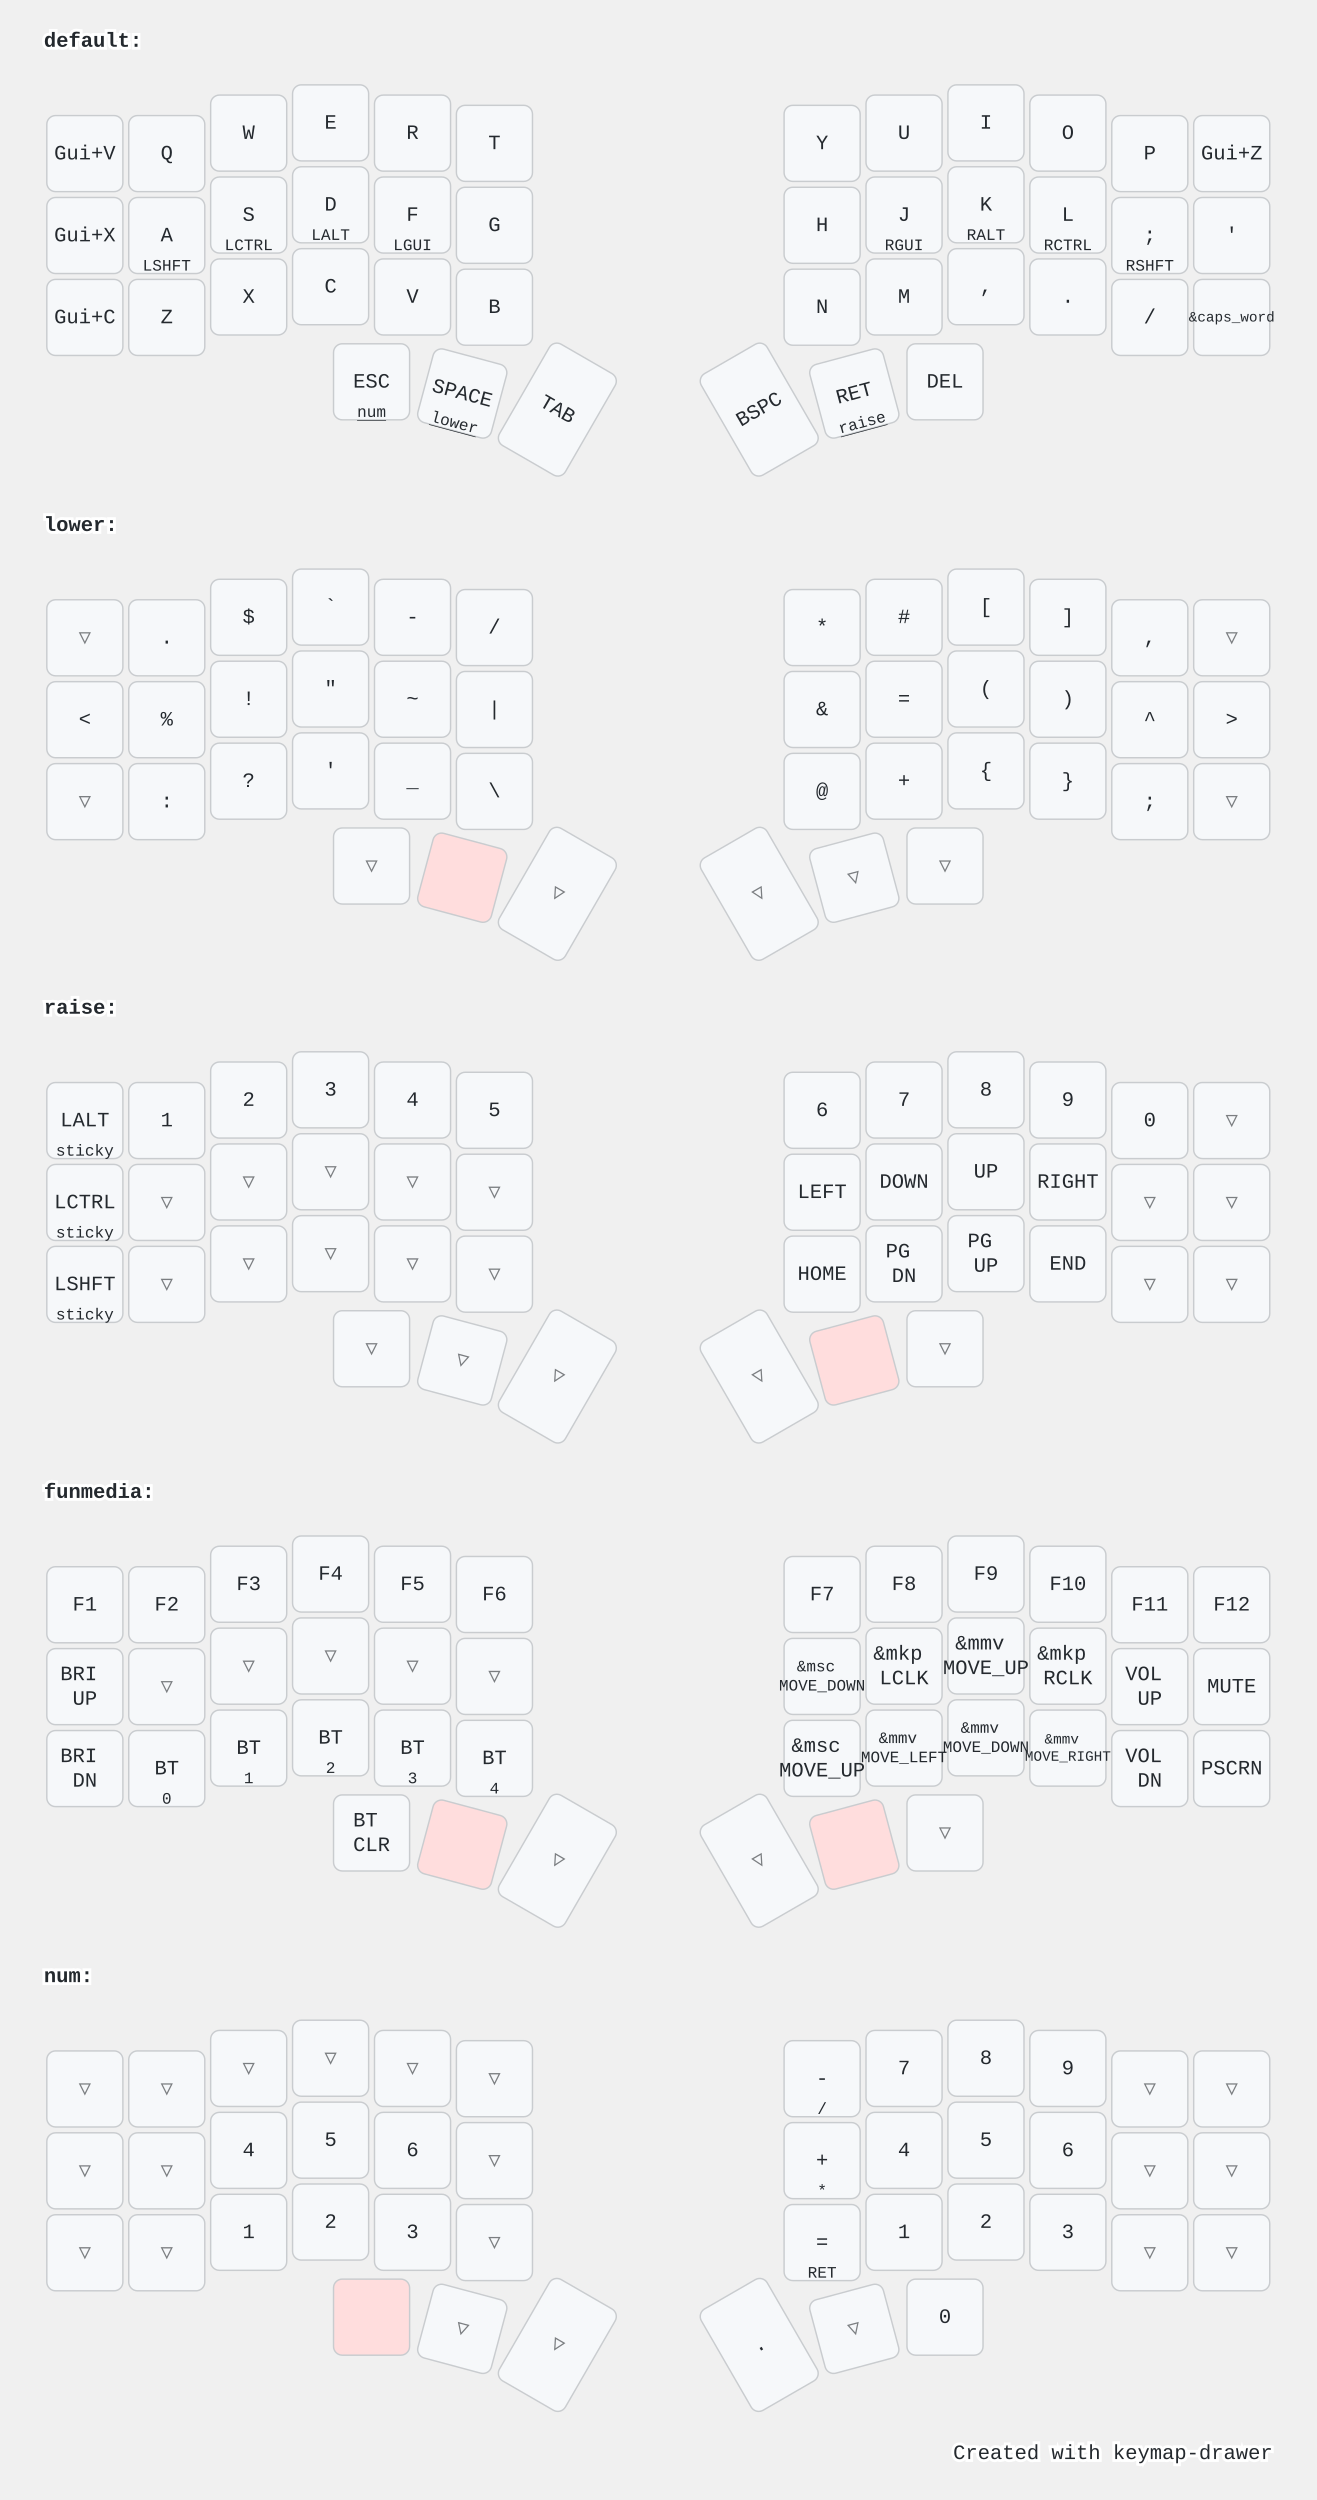
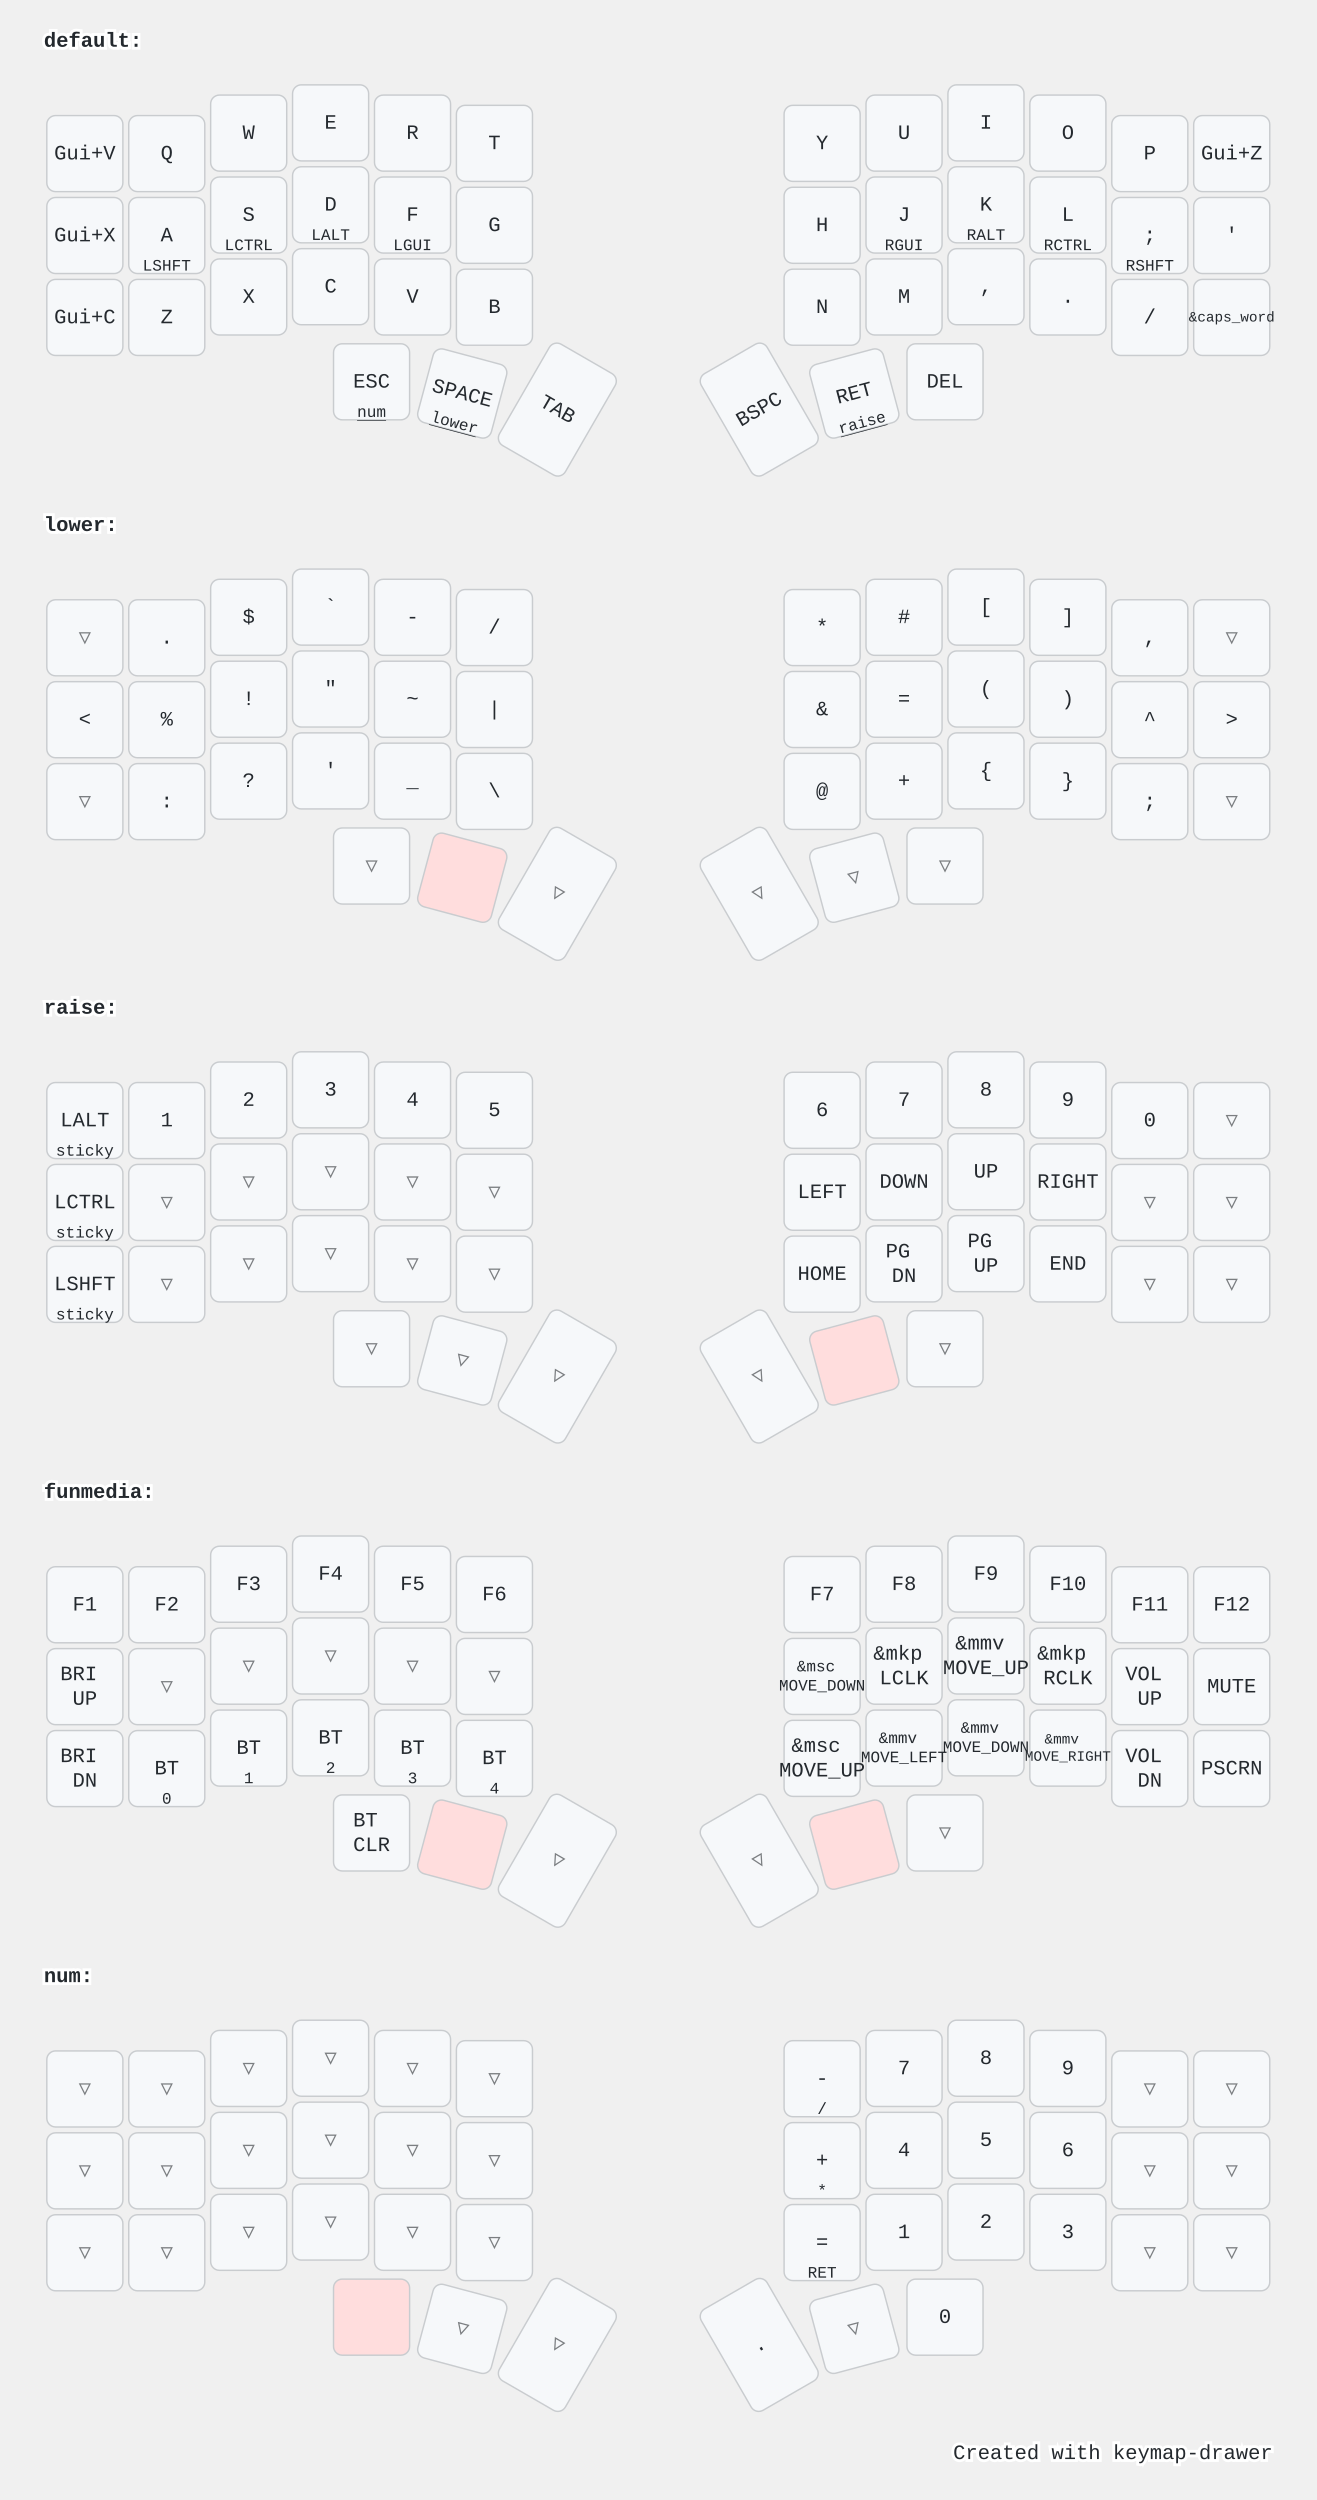
<svg xmlns="http://www.w3.org/2000/svg" width="900" height="1709" viewBox="0 0 900 1709" class="keymap">
  <style>/* inherit to force styles through use tags */
svg path {
    fill: inherit;
}

/* font and background color specifications */
svg.keymap {
    font-family: SFMono-Regular,Consolas,Liberation Mono,Menlo,monospace;
    font-size: 14px;
    font-kerning: normal;
    text-rendering: optimizeLegibility;
    fill: #24292e;
}

/* default key styling */
rect.key {
    fill: #f6f8fa;
}

rect.key, rect.combo {
    stroke: #c9cccf;
    stroke-width: 1;
}

/* default key side styling, only used is draw_key_sides is set */
rect.side {
    filter: brightness(90%);
}

/* color accent for combo boxes */
rect.combo, rect.combo-separate {
    fill: #cdf;
}

/* color accent for held keys */
rect.held, rect.combo.held {
    fill: #fdd;
}

/* color accent for ghost (optional) keys */
rect.ghost, rect.combo.ghost {
    stroke-dasharray: 4, 4;
    stroke-width: 2;
}

text {
    text-anchor: middle;
    dominant-baseline: middle;
}

/* styling for layer labels */
text.label {
    font-weight: bold;
    text-anchor: start;
    stroke: white;
    stroke-width: 4;
    paint-order: stroke;
}

/* styling for optional footer */
text.footer {
    text-anchor: end;
    dominant-baseline: auto;
    stroke: white;
    stroke-width: 4;
    paint-order: stroke;
}

/* styling for combo tap, and key non-tap label text */
text.combo, text.hold, text.shifted, text.left, text.right {
    font-size: 11px;
}

text.hold {
    text-anchor: middle;
    dominant-baseline: auto;
}

text.shifted {
    text-anchor: middle;
    dominant-baseline: hanging;
}

text.left {
    text-anchor: start;
}

text.right {
    text-anchor: end;
}

text.layer-activator {
    text-decoration: underline;
}

/* styling for hold/shifted label text in combo box */
text.combo.hold, text.combo.shifted, text.combo.left, text.combo.right {
    font-size: 8px;
}

/* lighter symbol for transparent keys */
text.trans {
    fill: #7b7e81;
}

/* styling for combo dendrons */
path.combo {
    stroke-width: 1;
    stroke: gray;
    fill: none;
}

/* Start Tabler Icons Cleanup */
/* cannot use height/width with glyphs */
.icon-tabler &gt; path {
    fill: inherit;
    stroke: inherit;
    stroke-width: 2;
}
/* hide tabler's default box */
.icon-tabler &gt; path[stroke="none"][fill="none"] {
    visibility: hidden;
}
/* End Tabler Icons Cleanup */

@media (prefers-color-scheme: dark) {
svg.keymap { fill: #d1d6db; }
rect.key { fill: #3f4750; }
rect.key, rect.combo { stroke: #60666c; }
rect.combo, rect.combo-separate { fill: #1f3d7a; }
rect.held, rect.combo.held { fill: #854747; }
text.label, text.footer { stroke: black; }
text.trans { fill: #7e8184; }
path.combo { stroke: #7f7f7f; }

}</style>
  <g transform="translate(30, 0)" class="layer-default">
    <text x="0" y="28" class="label" id="default">default:</text>
    <g transform="translate(0, 56)">
      <g transform="translate(28, 49)" class="key keypos-0">
        <rect rx="6" ry="6" x="-26" y="-26" width="52" height="52" class="key" />
        <text x="0" y="0" class="key tap">Gui+V</text>
      </g>
      <g transform="translate(84, 49)" class="key keypos-1">
        <rect rx="6" ry="6" x="-26" y="-26" width="52" height="52" class="key" />
        <text x="0" y="0" class="key tap">Q</text>
      </g>
      <g transform="translate(140, 35)" class="key keypos-2">
        <rect rx="6" ry="6" x="-26" y="-26" width="52" height="52" class="key" />
        <text x="0" y="0" class="key tap">W</text>
      </g>
      <g transform="translate(196, 28)" class="key keypos-3">
        <rect rx="6" ry="6" x="-26" y="-26" width="52" height="52" class="key" />
        <text x="0" y="0" class="key tap">E</text>
      </g>
      <g transform="translate(252, 35)" class="key keypos-4">
        <rect rx="6" ry="6" x="-26" y="-26" width="52" height="52" class="key" />
        <text x="0" y="0" class="key tap">R</text>
      </g>
      <g transform="translate(308, 42)" class="key keypos-5">
        <rect rx="6" ry="6" x="-26" y="-26" width="52" height="52" class="key" />
        <text x="0" y="0" class="key tap">T</text>
      </g>
      <g transform="translate(532, 42)" class="key keypos-6">
        <rect rx="6" ry="6" x="-26" y="-26" width="52" height="52" class="key" />
        <text x="0" y="0" class="key tap">Y</text>
      </g>
      <g transform="translate(588, 35)" class="key keypos-7">
        <rect rx="6" ry="6" x="-26" y="-26" width="52" height="52" class="key" />
        <text x="0" y="0" class="key tap">U</text>
      </g>
      <g transform="translate(644, 28)" class="key keypos-8">
        <rect rx="6" ry="6" x="-26" y="-26" width="52" height="52" class="key" />
        <text x="0" y="0" class="key tap">I</text>
      </g>
      <g transform="translate(700, 35)" class="key keypos-9">
        <rect rx="6" ry="6" x="-26" y="-26" width="52" height="52" class="key" />
        <text x="0" y="0" class="key tap">O</text>
      </g>
      <g transform="translate(756, 49)" class="key keypos-10">
        <rect rx="6" ry="6" x="-26" y="-26" width="52" height="52" class="key" />
        <text x="0" y="0" class="key tap">P</text>
      </g>
      <g transform="translate(812, 49)" class="key keypos-11">
        <rect rx="6" ry="6" x="-26" y="-26" width="52" height="52" class="key" />
        <text x="0" y="0" class="key tap">Gui+Z</text>
      </g>
      <g transform="translate(28, 105)" class="key keypos-12">
        <rect rx="6" ry="6" x="-26" y="-26" width="52" height="52" class="key" />
        <text x="0" y="0" class="key tap">Gui+X</text>
      </g>
      <g transform="translate(84, 105)" class="key keypos-13">
        <rect rx="6" ry="6" x="-26" y="-26" width="52" height="52" class="key" />
        <text x="0" y="0" class="key tap">A</text>
        <text x="0" y="24" class="key hold">LSHFT</text>
      </g>
      <g transform="translate(140, 91)" class="key keypos-14">
        <rect rx="6" ry="6" x="-26" y="-26" width="52" height="52" class="key" />
        <text x="0" y="0" class="key tap">S</text>
        <text x="0" y="24" class="key hold">LCTRL</text>
      </g>
      <g transform="translate(196, 84)" class="key keypos-15">
        <rect rx="6" ry="6" x="-26" y="-26" width="52" height="52" class="key" />
        <text x="0" y="0" class="key tap">D</text>
        <text x="0" y="24" class="key hold">LALT</text>
      </g>
      <g transform="translate(252, 91)" class="key keypos-16">
        <rect rx="6" ry="6" x="-26" y="-26" width="52" height="52" class="key" />
        <text x="0" y="0" class="key tap">F</text>
        <text x="0" y="24" class="key hold">LGUI</text>
      </g>
      <g transform="translate(308, 98)" class="key keypos-17">
        <rect rx="6" ry="6" x="-26" y="-26" width="52" height="52" class="key" />
        <text x="0" y="0" class="key tap">G</text>
      </g>
      <g transform="translate(532, 98)" class="key keypos-18">
        <rect rx="6" ry="6" x="-26" y="-26" width="52" height="52" class="key" />
        <text x="0" y="0" class="key tap">H</text>
      </g>
      <g transform="translate(588, 91)" class="key keypos-19">
        <rect rx="6" ry="6" x="-26" y="-26" width="52" height="52" class="key" />
        <text x="0" y="0" class="key tap">J</text>
        <text x="0" y="24" class="key hold">RGUI</text>
      </g>
      <g transform="translate(644, 84)" class="key keypos-20">
        <rect rx="6" ry="6" x="-26" y="-26" width="52" height="52" class="key" />
        <text x="0" y="0" class="key tap">K</text>
        <text x="0" y="24" class="key hold">RALT</text>
      </g>
      <g transform="translate(700, 91)" class="key keypos-21">
        <rect rx="6" ry="6" x="-26" y="-26" width="52" height="52" class="key" />
        <text x="0" y="0" class="key tap">L</text>
        <text x="0" y="24" class="key hold">RCTRL</text>
      </g>
      <g transform="translate(756, 105)" class="key keypos-22">
        <rect rx="6" ry="6" x="-26" y="-26" width="52" height="52" class="key" />
        <text x="0" y="0" class="key tap">;</text>
        <text x="0" y="24" class="key hold">RSHFT</text>
      </g>
      <g transform="translate(812, 105)" class="key keypos-23">
        <rect rx="6" ry="6" x="-26" y="-26" width="52" height="52" class="key" />
        <text x="0" y="0" class="key tap">'</text>
      </g>
      <g transform="translate(28, 161)" class="key keypos-24">
        <rect rx="6" ry="6" x="-26" y="-26" width="52" height="52" class="key" />
        <text x="0" y="0" class="key tap">Gui+C</text>
      </g>
      <g transform="translate(84, 161)" class="key keypos-25">
        <rect rx="6" ry="6" x="-26" y="-26" width="52" height="52" class="key" />
        <text x="0" y="0" class="key tap">Z</text>
      </g>
      <g transform="translate(140, 147)" class="key keypos-26">
        <rect rx="6" ry="6" x="-26" y="-26" width="52" height="52" class="key" />
        <text x="0" y="0" class="key tap">X</text>
      </g>
      <g transform="translate(196, 140)" class="key keypos-27">
        <rect rx="6" ry="6" x="-26" y="-26" width="52" height="52" class="key" />
        <text x="0" y="0" class="key tap">C</text>
      </g>
      <g transform="translate(252, 147)" class="key keypos-28">
        <rect rx="6" ry="6" x="-26" y="-26" width="52" height="52" class="key" />
        <text x="0" y="0" class="key tap">V</text>
      </g>
      <g transform="translate(308, 154)" class="key keypos-29">
        <rect rx="6" ry="6" x="-26" y="-26" width="52" height="52" class="key" />
        <text x="0" y="0" class="key tap">B</text>
      </g>
      <g transform="translate(532, 154)" class="key keypos-30">
        <rect rx="6" ry="6" x="-26" y="-26" width="52" height="52" class="key" />
        <text x="0" y="0" class="key tap">N</text>
      </g>
      <g transform="translate(588, 147)" class="key keypos-31">
        <rect rx="6" ry="6" x="-26" y="-26" width="52" height="52" class="key" />
        <text x="0" y="0" class="key tap">M</text>
      </g>
      <g transform="translate(644, 140)" class="key keypos-32">
        <rect rx="6" ry="6" x="-26" y="-26" width="52" height="52" class="key" />
        <text x="0" y="0" class="key tap">,</text>
      </g>
      <g transform="translate(700, 147)" class="key keypos-33">
        <rect rx="6" ry="6" x="-26" y="-26" width="52" height="52" class="key" />
        <text x="0" y="0" class="key tap">.</text>
      </g>
      <g transform="translate(756, 161)" class="key keypos-34">
        <rect rx="6" ry="6" x="-26" y="-26" width="52" height="52" class="key" />
        <text x="0" y="0" class="key tap">/</text>
      </g>
      <g transform="translate(812, 161)" class="key keypos-35">
        <rect rx="6" ry="6" x="-26" y="-26" width="52" height="52" class="key" />
        <text x="0" y="0" class="key tap">
          <tspan style="font-size: 70%">&amp;caps_word</tspan>
        </text>
      </g>
      <g transform="translate(224, 205)" class="key keypos-36">
        <rect rx="6" ry="6" x="-26" y="-26" width="52" height="52" class="key" />
        <text x="0" y="0" class="key tap">ESC</text>
        <a href="#num">
          <text x="0" y="24" class="key hold layer-activator">num</text>
        </a>
      </g>
      <g transform="translate(286, 213) rotate(15.0)" class="key keypos-37">
        <rect rx="6" ry="6" x="-26" y="-26" width="52" height="52" class="key" />
        <text x="0" y="0" class="key tap">SPACE</text>
        <a href="#lower">
          <text x="0" y="24" class="key hold layer-activator">lower</text>
        </a>
      </g>
      <g transform="translate(351, 224) rotate(30.0)" class="key keypos-38">
        <rect rx="6" ry="6" x="-26" y="-40" width="52" height="80" class="key" />
        <text x="0" y="0" class="key tap">TAB</text>
      </g>
      <g transform="translate(489, 224) rotate(-30.0)" class="key keypos-39">
        <rect rx="6" ry="6" x="-26" y="-40" width="52" height="80" class="key" />
        <text x="0" y="0" class="key tap">BSPC</text>
      </g>
      <g transform="translate(554, 213) rotate(-15.0)" class="key keypos-40">
        <rect rx="6" ry="6" x="-26" y="-26" width="52" height="52" class="key" />
        <text x="0" y="0" class="key tap">RET</text>
        <a href="#raise">
          <text x="0" y="24" class="key hold layer-activator">raise</text>
        </a>
      </g>
      <g transform="translate(616, 205)" class="key keypos-41">
        <rect rx="6" ry="6" x="-26" y="-26" width="52" height="52" class="key" />
        <text x="0" y="0" class="key tap">DEL</text>
      </g>
    </g>
  </g>
  <g transform="translate(30, 331)" class="layer-lower">
    <text x="0" y="28" class="label" id="lower">lower:</text>
    <g transform="translate(0, 56)">
      <g transform="translate(28, 49)" class="key trans keypos-0">
        <rect rx="6" ry="6" x="-26" y="-26" width="52" height="52" class="key trans" />
        <text x="0" y="0" class="key trans tap">▽</text>
      </g>
      <g transform="translate(84, 49)" class="key keypos-1">
        <rect rx="6" ry="6" x="-26" y="-26" width="52" height="52" class="key" />
        <text x="0" y="0" class="key tap">.</text>
      </g>
      <g transform="translate(140, 35)" class="key keypos-2">
        <rect rx="6" ry="6" x="-26" y="-26" width="52" height="52" class="key" />
        <text x="0" y="0" class="key tap">$</text>
      </g>
      <g transform="translate(196, 28)" class="key keypos-3">
        <rect rx="6" ry="6" x="-26" y="-26" width="52" height="52" class="key" />
        <text x="0" y="0" class="key tap">`</text>
      </g>
      <g transform="translate(252, 35)" class="key keypos-4">
        <rect rx="6" ry="6" x="-26" y="-26" width="52" height="52" class="key" />
        <text x="0" y="0" class="key tap">-</text>
      </g>
      <g transform="translate(308, 42)" class="key keypos-5">
        <rect rx="6" ry="6" x="-26" y="-26" width="52" height="52" class="key" />
        <text x="0" y="0" class="key tap">/</text>
      </g>
      <g transform="translate(532, 42)" class="key keypos-6">
        <rect rx="6" ry="6" x="-26" y="-26" width="52" height="52" class="key" />
        <text x="0" y="0" class="key tap">*</text>
      </g>
      <g transform="translate(588, 35)" class="key keypos-7">
        <rect rx="6" ry="6" x="-26" y="-26" width="52" height="52" class="key" />
        <text x="0" y="0" class="key tap">#</text>
      </g>
      <g transform="translate(644, 28)" class="key keypos-8">
        <rect rx="6" ry="6" x="-26" y="-26" width="52" height="52" class="key" />
        <text x="0" y="0" class="key tap">[</text>
      </g>
      <g transform="translate(700, 35)" class="key keypos-9">
        <rect rx="6" ry="6" x="-26" y="-26" width="52" height="52" class="key" />
        <text x="0" y="0" class="key tap">]</text>
      </g>
      <g transform="translate(756, 49)" class="key keypos-10">
        <rect rx="6" ry="6" x="-26" y="-26" width="52" height="52" class="key" />
        <text x="0" y="0" class="key tap">,</text>
      </g>
      <g transform="translate(812, 49)" class="key trans keypos-11">
        <rect rx="6" ry="6" x="-26" y="-26" width="52" height="52" class="key trans" />
        <text x="0" y="0" class="key trans tap">▽</text>
      </g>
      <g transform="translate(28, 105)" class="key keypos-12">
        <rect rx="6" ry="6" x="-26" y="-26" width="52" height="52" class="key" />
        <text x="0" y="0" class="key tap">&lt;</text>
      </g>
      <g transform="translate(84, 105)" class="key keypos-13">
        <rect rx="6" ry="6" x="-26" y="-26" width="52" height="52" class="key" />
        <text x="0" y="0" class="key tap">%</text>
      </g>
      <g transform="translate(140, 91)" class="key keypos-14">
        <rect rx="6" ry="6" x="-26" y="-26" width="52" height="52" class="key" />
        <text x="0" y="0" class="key tap">!</text>
      </g>
      <g transform="translate(196, 84)" class="key keypos-15">
        <rect rx="6" ry="6" x="-26" y="-26" width="52" height="52" class="key" />
        <text x="0" y="0" class="key tap">"</text>
      </g>
      <g transform="translate(252, 91)" class="key keypos-16">
        <rect rx="6" ry="6" x="-26" y="-26" width="52" height="52" class="key" />
        <text x="0" y="0" class="key tap">~</text>
      </g>
      <g transform="translate(308, 98)" class="key keypos-17">
        <rect rx="6" ry="6" x="-26" y="-26" width="52" height="52" class="key" />
        <text x="0" y="0" class="key tap">|</text>
      </g>
      <g transform="translate(532, 98)" class="key keypos-18">
        <rect rx="6" ry="6" x="-26" y="-26" width="52" height="52" class="key" />
        <text x="0" y="0" class="key tap">&amp;</text>
      </g>
      <g transform="translate(588, 91)" class="key keypos-19">
        <rect rx="6" ry="6" x="-26" y="-26" width="52" height="52" class="key" />
        <text x="0" y="0" class="key tap">=</text>
      </g>
      <g transform="translate(644, 84)" class="key keypos-20">
        <rect rx="6" ry="6" x="-26" y="-26" width="52" height="52" class="key" />
        <text x="0" y="0" class="key tap">(</text>
      </g>
      <g transform="translate(700, 91)" class="key keypos-21">
        <rect rx="6" ry="6" x="-26" y="-26" width="52" height="52" class="key" />
        <text x="0" y="0" class="key tap">)</text>
      </g>
      <g transform="translate(756, 105)" class="key keypos-22">
        <rect rx="6" ry="6" x="-26" y="-26" width="52" height="52" class="key" />
        <text x="0" y="0" class="key tap">^</text>
      </g>
      <g transform="translate(812, 105)" class="key keypos-23">
        <rect rx="6" ry="6" x="-26" y="-26" width="52" height="52" class="key" />
        <text x="0" y="0" class="key tap">&gt;</text>
      </g>
      <g transform="translate(28, 161)" class="key trans keypos-24">
        <rect rx="6" ry="6" x="-26" y="-26" width="52" height="52" class="key trans" />
        <text x="0" y="0" class="key trans tap">▽</text>
      </g>
      <g transform="translate(84, 161)" class="key keypos-25">
        <rect rx="6" ry="6" x="-26" y="-26" width="52" height="52" class="key" />
        <text x="0" y="0" class="key tap">:</text>
      </g>
      <g transform="translate(140, 147)" class="key keypos-26">
        <rect rx="6" ry="6" x="-26" y="-26" width="52" height="52" class="key" />
        <text x="0" y="0" class="key tap">?</text>
      </g>
      <g transform="translate(196, 140)" class="key keypos-27">
        <rect rx="6" ry="6" x="-26" y="-26" width="52" height="52" class="key" />
        <text x="0" y="0" class="key tap">'</text>
      </g>
      <g transform="translate(252, 147)" class="key keypos-28">
        <rect rx="6" ry="6" x="-26" y="-26" width="52" height="52" class="key" />
        <text x="0" y="0" class="key tap">_</text>
      </g>
      <g transform="translate(308, 154)" class="key keypos-29">
        <rect rx="6" ry="6" x="-26" y="-26" width="52" height="52" class="key" />
        <text x="0" y="0" class="key tap">\</text>
      </g>
      <g transform="translate(532, 154)" class="key keypos-30">
        <rect rx="6" ry="6" x="-26" y="-26" width="52" height="52" class="key" />
        <text x="0" y="0" class="key tap">@</text>
      </g>
      <g transform="translate(588, 147)" class="key keypos-31">
        <rect rx="6" ry="6" x="-26" y="-26" width="52" height="52" class="key" />
        <text x="0" y="0" class="key tap">+</text>
      </g>
      <g transform="translate(644, 140)" class="key keypos-32">
        <rect rx="6" ry="6" x="-26" y="-26" width="52" height="52" class="key" />
        <text x="0" y="0" class="key tap">{</text>
      </g>
      <g transform="translate(700, 147)" class="key keypos-33">
        <rect rx="6" ry="6" x="-26" y="-26" width="52" height="52" class="key" />
        <text x="0" y="0" class="key tap">}</text>
      </g>
      <g transform="translate(756, 161)" class="key keypos-34">
        <rect rx="6" ry="6" x="-26" y="-26" width="52" height="52" class="key" />
        <text x="0" y="0" class="key tap">;</text>
      </g>
      <g transform="translate(812, 161)" class="key trans keypos-35">
        <rect rx="6" ry="6" x="-26" y="-26" width="52" height="52" class="key trans" />
        <text x="0" y="0" class="key trans tap">▽</text>
      </g>
      <g transform="translate(224, 205)" class="key trans keypos-36">
        <rect rx="6" ry="6" x="-26" y="-26" width="52" height="52" class="key trans" />
        <text x="0" y="0" class="key trans tap">▽</text>
      </g>
      <g transform="translate(286, 213) rotate(15.0)" class="key held keypos-37">
        <rect rx="6" ry="6" x="-26" y="-26" width="52" height="52" class="key held" />
      </g>
      <g transform="translate(351, 224) rotate(30.0)" class="key trans keypos-38">
        <rect rx="6" ry="6" x="-26" y="-40" width="52" height="80" class="key trans" />
        <text x="0" y="0" class="key trans tap">▽</text>
      </g>
      <g transform="translate(489, 224) rotate(-30.0)" class="key trans keypos-39">
        <rect rx="6" ry="6" x="-26" y="-40" width="52" height="80" class="key trans" />
        <text x="0" y="0" class="key trans tap">▽</text>
      </g>
      <g transform="translate(554, 213) rotate(-15.0)" class="key trans keypos-40">
        <rect rx="6" ry="6" x="-26" y="-26" width="52" height="52" class="key trans" />
        <text x="0" y="0" class="key trans tap">▽</text>
      </g>
      <g transform="translate(616, 205)" class="key trans keypos-41">
        <rect rx="6" ry="6" x="-26" y="-26" width="52" height="52" class="key trans" />
        <text x="0" y="0" class="key trans tap">▽</text>
      </g>
    </g>
  </g>
  <g transform="translate(30, 661)" class="layer-raise">
    <text x="0" y="28" class="label" id="raise">raise:</text>
    <g transform="translate(0, 56)">
      <g transform="translate(28, 49)" class="key keypos-0">
        <rect rx="6" ry="6" x="-26" y="-26" width="52" height="52" class="key" />
        <text x="0" y="0" class="key tap">LALT</text>
        <text x="0" y="24" class="key hold">sticky</text>
      </g>
      <g transform="translate(84, 49)" class="key keypos-1">
        <rect rx="6" ry="6" x="-26" y="-26" width="52" height="52" class="key" />
        <text x="0" y="0" class="key tap">1</text>
      </g>
      <g transform="translate(140, 35)" class="key keypos-2">
        <rect rx="6" ry="6" x="-26" y="-26" width="52" height="52" class="key" />
        <text x="0" y="0" class="key tap">2</text>
      </g>
      <g transform="translate(196, 28)" class="key keypos-3">
        <rect rx="6" ry="6" x="-26" y="-26" width="52" height="52" class="key" />
        <text x="0" y="0" class="key tap">3</text>
      </g>
      <g transform="translate(252, 35)" class="key keypos-4">
        <rect rx="6" ry="6" x="-26" y="-26" width="52" height="52" class="key" />
        <text x="0" y="0" class="key tap">4</text>
      </g>
      <g transform="translate(308, 42)" class="key keypos-5">
        <rect rx="6" ry="6" x="-26" y="-26" width="52" height="52" class="key" />
        <text x="0" y="0" class="key tap">5</text>
      </g>
      <g transform="translate(532, 42)" class="key keypos-6">
        <rect rx="6" ry="6" x="-26" y="-26" width="52" height="52" class="key" />
        <text x="0" y="0" class="key tap">6</text>
      </g>
      <g transform="translate(588, 35)" class="key keypos-7">
        <rect rx="6" ry="6" x="-26" y="-26" width="52" height="52" class="key" />
        <text x="0" y="0" class="key tap">7</text>
      </g>
      <g transform="translate(644, 28)" class="key keypos-8">
        <rect rx="6" ry="6" x="-26" y="-26" width="52" height="52" class="key" />
        <text x="0" y="0" class="key tap">8</text>
      </g>
      <g transform="translate(700, 35)" class="key keypos-9">
        <rect rx="6" ry="6" x="-26" y="-26" width="52" height="52" class="key" />
        <text x="0" y="0" class="key tap">9</text>
      </g>
      <g transform="translate(756, 49)" class="key keypos-10">
        <rect rx="6" ry="6" x="-26" y="-26" width="52" height="52" class="key" />
        <text x="0" y="0" class="key tap">0</text>
      </g>
      <g transform="translate(812, 49)" class="key trans keypos-11">
        <rect rx="6" ry="6" x="-26" y="-26" width="52" height="52" class="key trans" />
        <text x="0" y="0" class="key trans tap">▽</text>
      </g>
      <g transform="translate(28, 105)" class="key keypos-12">
        <rect rx="6" ry="6" x="-26" y="-26" width="52" height="52" class="key" />
        <text x="0" y="0" class="key tap">LCTRL</text>
        <text x="0" y="24" class="key hold">sticky</text>
      </g>
      <g transform="translate(84, 105)" class="key trans keypos-13">
        <rect rx="6" ry="6" x="-26" y="-26" width="52" height="52" class="key trans" />
        <text x="0" y="0" class="key trans tap">▽</text>
      </g>
      <g transform="translate(140, 91)" class="key trans keypos-14">
        <rect rx="6" ry="6" x="-26" y="-26" width="52" height="52" class="key trans" />
        <text x="0" y="0" class="key trans tap">▽</text>
      </g>
      <g transform="translate(196, 84)" class="key trans keypos-15">
        <rect rx="6" ry="6" x="-26" y="-26" width="52" height="52" class="key trans" />
        <text x="0" y="0" class="key trans tap">▽</text>
      </g>
      <g transform="translate(252, 91)" class="key trans keypos-16">
        <rect rx="6" ry="6" x="-26" y="-26" width="52" height="52" class="key trans" />
        <text x="0" y="0" class="key trans tap">▽</text>
      </g>
      <g transform="translate(308, 98)" class="key trans keypos-17">
        <rect rx="6" ry="6" x="-26" y="-26" width="52" height="52" class="key trans" />
        <text x="0" y="0" class="key trans tap">▽</text>
      </g>
      <g transform="translate(532, 98)" class="key keypos-18">
        <rect rx="6" ry="6" x="-26" y="-26" width="52" height="52" class="key" />
        <text x="0" y="0" class="key tap">LEFT</text>
      </g>
      <g transform="translate(588, 91)" class="key keypos-19">
        <rect rx="6" ry="6" x="-26" y="-26" width="52" height="52" class="key" />
        <text x="0" y="0" class="key tap">DOWN</text>
      </g>
      <g transform="translate(644, 84)" class="key keypos-20">
        <rect rx="6" ry="6" x="-26" y="-26" width="52" height="52" class="key" />
        <text x="0" y="0" class="key tap">UP</text>
      </g>
      <g transform="translate(700, 91)" class="key keypos-21">
        <rect rx="6" ry="6" x="-26" y="-26" width="52" height="52" class="key" />
        <text x="0" y="0" class="key tap">RIGHT</text>
      </g>
      <g transform="translate(756, 105)" class="key trans keypos-22">
        <rect rx="6" ry="6" x="-26" y="-26" width="52" height="52" class="key trans" />
        <text x="0" y="0" class="key trans tap">▽</text>
      </g>
      <g transform="translate(812, 105)" class="key trans keypos-23">
        <rect rx="6" ry="6" x="-26" y="-26" width="52" height="52" class="key trans" />
        <text x="0" y="0" class="key trans tap">▽</text>
      </g>
      <g transform="translate(28, 161)" class="key keypos-24">
        <rect rx="6" ry="6" x="-26" y="-26" width="52" height="52" class="key" />
        <text x="0" y="0" class="key tap">LSHFT</text>
        <text x="0" y="24" class="key hold">sticky</text>
      </g>
      <g transform="translate(84, 161)" class="key trans keypos-25">
        <rect rx="6" ry="6" x="-26" y="-26" width="52" height="52" class="key trans" />
        <text x="0" y="0" class="key trans tap">▽</text>
      </g>
      <g transform="translate(140, 147)" class="key trans keypos-26">
        <rect rx="6" ry="6" x="-26" y="-26" width="52" height="52" class="key trans" />
        <text x="0" y="0" class="key trans tap">▽</text>
      </g>
      <g transform="translate(196, 140)" class="key trans keypos-27">
        <rect rx="6" ry="6" x="-26" y="-26" width="52" height="52" class="key trans" />
        <text x="0" y="0" class="key trans tap">▽</text>
      </g>
      <g transform="translate(252, 147)" class="key trans keypos-28">
        <rect rx="6" ry="6" x="-26" y="-26" width="52" height="52" class="key trans" />
        <text x="0" y="0" class="key trans tap">▽</text>
      </g>
      <g transform="translate(308, 154)" class="key trans keypos-29">
        <rect rx="6" ry="6" x="-26" y="-26" width="52" height="52" class="key trans" />
        <text x="0" y="0" class="key trans tap">▽</text>
      </g>
      <g transform="translate(532, 154)" class="key keypos-30">
        <rect rx="6" ry="6" x="-26" y="-26" width="52" height="52" class="key" />
        <text x="0" y="0" class="key tap">HOME</text>
      </g>
      <g transform="translate(588, 147)" class="key keypos-31">
        <rect rx="6" ry="6" x="-26" y="-26" width="52" height="52" class="key" />
        <text x="0" y="0" class="key tap">
          <tspan x="0" dy="-0.6em">PG</tspan>
          <tspan x="0" dy="1.2em">DN</tspan>
        </text>
      </g>
      <g transform="translate(644, 140)" class="key keypos-32">
        <rect rx="6" ry="6" x="-26" y="-26" width="52" height="52" class="key" />
        <text x="0" y="0" class="key tap">
          <tspan x="0" dy="-0.6em">PG</tspan>
          <tspan x="0" dy="1.2em">UP</tspan>
        </text>
      </g>
      <g transform="translate(700, 147)" class="key keypos-33">
        <rect rx="6" ry="6" x="-26" y="-26" width="52" height="52" class="key" />
        <text x="0" y="0" class="key tap">END</text>
      </g>
      <g transform="translate(756, 161)" class="key trans keypos-34">
        <rect rx="6" ry="6" x="-26" y="-26" width="52" height="52" class="key trans" />
        <text x="0" y="0" class="key trans tap">▽</text>
      </g>
      <g transform="translate(812, 161)" class="key trans keypos-35">
        <rect rx="6" ry="6" x="-26" y="-26" width="52" height="52" class="key trans" />
        <text x="0" y="0" class="key trans tap">▽</text>
      </g>
      <g transform="translate(224, 205)" class="key trans keypos-36">
        <rect rx="6" ry="6" x="-26" y="-26" width="52" height="52" class="key trans" />
        <text x="0" y="0" class="key trans tap">▽</text>
      </g>
      <g transform="translate(286, 213) rotate(15.0)" class="key trans keypos-37">
        <rect rx="6" ry="6" x="-26" y="-26" width="52" height="52" class="key trans" />
        <text x="0" y="0" class="key trans tap">▽</text>
      </g>
      <g transform="translate(351, 224) rotate(30.0)" class="key trans keypos-38">
        <rect rx="6" ry="6" x="-26" y="-40" width="52" height="80" class="key trans" />
        <text x="0" y="0" class="key trans tap">▽</text>
      </g>
      <g transform="translate(489, 224) rotate(-30.0)" class="key trans keypos-39">
        <rect rx="6" ry="6" x="-26" y="-40" width="52" height="80" class="key trans" />
        <text x="0" y="0" class="key trans tap">▽</text>
      </g>
      <g transform="translate(554, 213) rotate(-15.0)" class="key held keypos-40">
        <rect rx="6" ry="6" x="-26" y="-26" width="52" height="52" class="key held" />
      </g>
      <g transform="translate(616, 205)" class="key trans keypos-41">
        <rect rx="6" ry="6" x="-26" y="-26" width="52" height="52" class="key trans" />
        <text x="0" y="0" class="key trans tap">▽</text>
      </g>
    </g>
  </g>
  <g transform="translate(30, 992)" class="layer-funmedia">
    <text x="0" y="28" class="label" id="funmedia">funmedia:</text>
    <g transform="translate(0, 56)">
      <g transform="translate(28, 49)" class="key keypos-0">
        <rect rx="6" ry="6" x="-26" y="-26" width="52" height="52" class="key" />
        <text x="0" y="0" class="key tap">F1</text>
      </g>
      <g transform="translate(84, 49)" class="key keypos-1">
        <rect rx="6" ry="6" x="-26" y="-26" width="52" height="52" class="key" />
        <text x="0" y="0" class="key tap">F2</text>
      </g>
      <g transform="translate(140, 35)" class="key keypos-2">
        <rect rx="6" ry="6" x="-26" y="-26" width="52" height="52" class="key" />
        <text x="0" y="0" class="key tap">F3</text>
      </g>
      <g transform="translate(196, 28)" class="key keypos-3">
        <rect rx="6" ry="6" x="-26" y="-26" width="52" height="52" class="key" />
        <text x="0" y="0" class="key tap">F4</text>
      </g>
      <g transform="translate(252, 35)" class="key keypos-4">
        <rect rx="6" ry="6" x="-26" y="-26" width="52" height="52" class="key" />
        <text x="0" y="0" class="key tap">F5</text>
      </g>
      <g transform="translate(308, 42)" class="key keypos-5">
        <rect rx="6" ry="6" x="-26" y="-26" width="52" height="52" class="key" />
        <text x="0" y="0" class="key tap">F6</text>
      </g>
      <g transform="translate(532, 42)" class="key keypos-6">
        <rect rx="6" ry="6" x="-26" y="-26" width="52" height="52" class="key" />
        <text x="0" y="0" class="key tap">F7</text>
      </g>
      <g transform="translate(588, 35)" class="key keypos-7">
        <rect rx="6" ry="6" x="-26" y="-26" width="52" height="52" class="key" />
        <text x="0" y="0" class="key tap">F8</text>
      </g>
      <g transform="translate(644, 28)" class="key keypos-8">
        <rect rx="6" ry="6" x="-26" y="-26" width="52" height="52" class="key" />
        <text x="0" y="0" class="key tap">F9</text>
      </g>
      <g transform="translate(700, 35)" class="key keypos-9">
        <rect rx="6" ry="6" x="-26" y="-26" width="52" height="52" class="key" />
        <text x="0" y="0" class="key tap">F10</text>
      </g>
      <g transform="translate(756, 49)" class="key keypos-10">
        <rect rx="6" ry="6" x="-26" y="-26" width="52" height="52" class="key" />
        <text x="0" y="0" class="key tap">F11</text>
      </g>
      <g transform="translate(812, 49)" class="key keypos-11">
        <rect rx="6" ry="6" x="-26" y="-26" width="52" height="52" class="key" />
        <text x="0" y="0" class="key tap">F12</text>
      </g>
      <g transform="translate(28, 105)" class="key keypos-12">
        <rect rx="6" ry="6" x="-26" y="-26" width="52" height="52" class="key" />
        <text x="0" y="0" class="key tap">
          <tspan x="0" dy="-0.6em">BRI</tspan>
          <tspan x="0" dy="1.2em">UP</tspan>
        </text>
      </g>
      <g transform="translate(84, 105)" class="key trans keypos-13">
        <rect rx="6" ry="6" x="-26" y="-26" width="52" height="52" class="key trans" />
        <text x="0" y="0" class="key trans tap">▽</text>
      </g>
      <g transform="translate(140, 91)" class="key trans keypos-14">
        <rect rx="6" ry="6" x="-26" y="-26" width="52" height="52" class="key trans" />
        <text x="0" y="0" class="key trans tap">▽</text>
      </g>
      <g transform="translate(196, 84)" class="key trans keypos-15">
        <rect rx="6" ry="6" x="-26" y="-26" width="52" height="52" class="key trans" />
        <text x="0" y="0" class="key trans tap">▽</text>
      </g>
      <g transform="translate(252, 91)" class="key trans keypos-16">
        <rect rx="6" ry="6" x="-26" y="-26" width="52" height="52" class="key trans" />
        <text x="0" y="0" class="key trans tap">▽</text>
      </g>
      <g transform="translate(308, 98)" class="key trans keypos-17">
        <rect rx="6" ry="6" x="-26" y="-26" width="52" height="52" class="key trans" />
        <text x="0" y="0" class="key trans tap">▽</text>
      </g>
      <g transform="translate(532, 98)" class="key keypos-18">
        <rect rx="6" ry="6" x="-26" y="-26" width="52" height="52" class="key" />
        <text x="0" y="0" class="key tap">
          <tspan x="0" dy="-0.6em" style="font-size: 78%">&amp;msc</tspan>
          <tspan x="0" dy="1.2em" style="font-size: 78%">MOVE_DOWN</tspan>
        </text>
      </g>
      <g transform="translate(588, 91)" class="key keypos-19">
        <rect rx="6" ry="6" x="-26" y="-26" width="52" height="52" class="key" />
        <text x="0" y="0" class="key tap">
          <tspan x="0" dy="-0.6em">&amp;mkp</tspan>
          <tspan x="0" dy="1.2em">LCLK</tspan>
        </text>
      </g>
      <g transform="translate(644, 84)" class="key keypos-20">
        <rect rx="6" ry="6" x="-26" y="-26" width="52" height="52" class="key" />
        <text x="0" y="0" class="key tap">
          <tspan x="0" dy="-0.6em">&amp;mmv</tspan>
          <tspan x="0" dy="1.2em">MOVE_UP</tspan>
        </text>
      </g>
      <g transform="translate(700, 91)" class="key keypos-21">
        <rect rx="6" ry="6" x="-26" y="-26" width="52" height="52" class="key" />
        <text x="0" y="0" class="key tap">
          <tspan x="0" dy="-0.6em">&amp;mkp</tspan>
          <tspan x="0" dy="1.2em">RCLK</tspan>
        </text>
      </g>
      <g transform="translate(756, 105)" class="key keypos-22">
        <rect rx="6" ry="6" x="-26" y="-26" width="52" height="52" class="key" />
        <text x="0" y="0" class="key tap">
          <tspan x="0" dy="-0.6em">VOL</tspan>
          <tspan x="0" dy="1.2em">UP</tspan>
        </text>
      </g>
      <g transform="translate(812, 105)" class="key keypos-23">
        <rect rx="6" ry="6" x="-26" y="-26" width="52" height="52" class="key" />
        <text x="0" y="0" class="key tap">MUTE</text>
      </g>
      <g transform="translate(28, 161)" class="key keypos-24">
        <rect rx="6" ry="6" x="-26" y="-26" width="52" height="52" class="key" />
        <text x="0" y="0" class="key tap">
          <tspan x="0" dy="-0.6em">BRI</tspan>
          <tspan x="0" dy="1.2em">DN</tspan>
        </text>
      </g>
      <g transform="translate(84, 161)" class="key keypos-25">
        <rect rx="6" ry="6" x="-26" y="-26" width="52" height="52" class="key" />
        <text x="0" y="0" class="key tap">BT</text>
        <text x="0" y="24" class="key hold">0</text>
      </g>
      <g transform="translate(140, 147)" class="key keypos-26">
        <rect rx="6" ry="6" x="-26" y="-26" width="52" height="52" class="key" />
        <text x="0" y="0" class="key tap">BT</text>
        <text x="0" y="24" class="key hold">1</text>
      </g>
      <g transform="translate(196, 140)" class="key keypos-27">
        <rect rx="6" ry="6" x="-26" y="-26" width="52" height="52" class="key" />
        <text x="0" y="0" class="key tap">BT</text>
        <text x="0" y="24" class="key hold">2</text>
      </g>
      <g transform="translate(252, 147)" class="key keypos-28">
        <rect rx="6" ry="6" x="-26" y="-26" width="52" height="52" class="key" />
        <text x="0" y="0" class="key tap">BT</text>
        <text x="0" y="24" class="key hold">3</text>
      </g>
      <g transform="translate(308, 154)" class="key keypos-29">
        <rect rx="6" ry="6" x="-26" y="-26" width="52" height="52" class="key" />
        <text x="0" y="0" class="key tap">BT</text>
        <text x="0" y="24" class="key hold">4</text>
      </g>
      <g transform="translate(532, 154)" class="key keypos-30">
        <rect rx="6" ry="6" x="-26" y="-26" width="52" height="52" class="key" />
        <text x="0" y="0" class="key tap">
          <tspan x="0" dy="-0.6em">&amp;msc</tspan>
          <tspan x="0" dy="1.2em">MOVE_UP</tspan>
        </text>
      </g>
      <g transform="translate(588, 147)" class="key keypos-31">
        <rect rx="6" ry="6" x="-26" y="-26" width="52" height="52" class="key" />
        <text x="0" y="0" class="key tap">
          <tspan x="0" dy="-0.6em" style="font-size: 78%">&amp;mmv</tspan>
          <tspan x="0" dy="1.2em" style="font-size: 78%">MOVE_LEFT</tspan>
        </text>
      </g>
      <g transform="translate(644, 140)" class="key keypos-32">
        <rect rx="6" ry="6" x="-26" y="-26" width="52" height="52" class="key" />
        <text x="0" y="0" class="key tap">
          <tspan x="0" dy="-0.6em" style="font-size: 78%">&amp;mmv</tspan>
          <tspan x="0" dy="1.2em" style="font-size: 78%">MOVE_DOWN</tspan>
        </text>
      </g>
      <g transform="translate(700, 147)" class="key keypos-33">
        <rect rx="6" ry="6" x="-26" y="-26" width="52" height="52" class="key" />
        <text x="0" y="0" class="key tap">
          <tspan x="0" dy="-0.6em" style="font-size: 70%">&amp;mmv</tspan>
          <tspan x="0" dy="1.2em" style="font-size: 70%">MOVE_RIGHT</tspan>
        </text>
      </g>
      <g transform="translate(756, 161)" class="key keypos-34">
        <rect rx="6" ry="6" x="-26" y="-26" width="52" height="52" class="key" />
        <text x="0" y="0" class="key tap">
          <tspan x="0" dy="-0.6em">VOL</tspan>
          <tspan x="0" dy="1.2em">DN</tspan>
        </text>
      </g>
      <g transform="translate(812, 161)" class="key keypos-35">
        <rect rx="6" ry="6" x="-26" y="-26" width="52" height="52" class="key" />
        <text x="0" y="0" class="key tap">PSCRN</text>
      </g>
      <g transform="translate(224, 205)" class="key keypos-36">
        <rect rx="6" ry="6" x="-26" y="-26" width="52" height="52" class="key" />
        <text x="0" y="0" class="key tap">
          <tspan x="0" dy="-0.6em">BT</tspan>
          <tspan x="0" dy="1.2em">CLR</tspan>
        </text>
      </g>
      <g transform="translate(286, 213) rotate(15.0)" class="key held keypos-37">
        <rect rx="6" ry="6" x="-26" y="-26" width="52" height="52" class="key held" />
      </g>
      <g transform="translate(351, 224) rotate(30.0)" class="key trans keypos-38">
        <rect rx="6" ry="6" x="-26" y="-40" width="52" height="80" class="key trans" />
        <text x="0" y="0" class="key trans tap">▽</text>
      </g>
      <g transform="translate(489, 224) rotate(-30.0)" class="key trans keypos-39">
        <rect rx="6" ry="6" x="-26" y="-40" width="52" height="80" class="key trans" />
        <text x="0" y="0" class="key trans tap">▽</text>
      </g>
      <g transform="translate(554, 213) rotate(-15.0)" class="key held keypos-40">
        <rect rx="6" ry="6" x="-26" y="-26" width="52" height="52" class="key held" />
      </g>
      <g transform="translate(616, 205)" class="key trans keypos-41">
        <rect rx="6" ry="6" x="-26" y="-26" width="52" height="52" class="key trans" />
        <text x="0" y="0" class="key trans tap">▽</text>
      </g>
    </g>
  </g>
  <g transform="translate(30, 1323)" class="layer-num">
    <text x="0" y="28" class="label" id="num">num:</text>
    <g transform="translate(0, 56)">
      <g transform="translate(28, 49)" class="key trans keypos-0">
        <rect rx="6" ry="6" x="-26" y="-26" width="52" height="52" class="key trans" />
        <text x="0" y="0" class="key trans tap">▽</text>
      </g>
      <g transform="translate(84, 49)" class="key trans keypos-1">
        <rect rx="6" ry="6" x="-26" y="-26" width="52" height="52" class="key trans" />
        <text x="0" y="0" class="key trans tap">▽</text>
      </g>
      <g transform="translate(140, 35)" class="key trans keypos-2">
        <rect rx="6" ry="6" x="-26" y="-26" width="52" height="52" class="key trans" />
        <text x="0" y="0" class="key trans tap">▽</text>
      </g>
      <g transform="translate(196, 28)" class="key trans keypos-3">
        <rect rx="6" ry="6" x="-26" y="-26" width="52" height="52" class="key trans" />
        <text x="0" y="0" class="key trans tap">▽</text>
      </g>
      <g transform="translate(252, 35)" class="key trans keypos-4">
        <rect rx="6" ry="6" x="-26" y="-26" width="52" height="52" class="key trans" />
        <text x="0" y="0" class="key trans tap">▽</text>
      </g>
      <g transform="translate(308, 42)" class="key trans keypos-5">
        <rect rx="6" ry="6" x="-26" y="-26" width="52" height="52" class="key trans" />
        <text x="0" y="0" class="key trans tap">▽</text>
      </g>
      <g transform="translate(532, 42)" class="key keypos-6">
        <rect rx="6" ry="6" x="-26" y="-26" width="52" height="52" class="key" />
        <text x="0" y="0" class="key tap">-</text>
        <text x="0" y="24" class="key hold">/</text>
      </g>
      <g transform="translate(588, 35)" class="key keypos-7">
        <rect rx="6" ry="6" x="-26" y="-26" width="52" height="52" class="key" />
        <text x="0" y="0" class="key tap">7</text>
      </g>
      <g transform="translate(644, 28)" class="key keypos-8">
        <rect rx="6" ry="6" x="-26" y="-26" width="52" height="52" class="key" />
        <text x="0" y="0" class="key tap">8</text>
      </g>
      <g transform="translate(700, 35)" class="key keypos-9">
        <rect rx="6" ry="6" x="-26" y="-26" width="52" height="52" class="key" />
        <text x="0" y="0" class="key tap">9</text>
      </g>
      <g transform="translate(756, 49)" class="key trans keypos-10">
        <rect rx="6" ry="6" x="-26" y="-26" width="52" height="52" class="key trans" />
        <text x="0" y="0" class="key trans tap">▽</text>
      </g>
      <g transform="translate(812, 49)" class="key trans keypos-11">
        <rect rx="6" ry="6" x="-26" y="-26" width="52" height="52" class="key trans" />
        <text x="0" y="0" class="key trans tap">▽</text>
      </g>
      <g transform="translate(28, 105)" class="key trans keypos-12">
        <rect rx="6" ry="6" x="-26" y="-26" width="52" height="52" class="key trans" />
        <text x="0" y="0" class="key trans tap">▽</text>
      </g>
      <g transform="translate(84, 105)" class="key trans keypos-13">
        <rect rx="6" ry="6" x="-26" y="-26" width="52" height="52" class="key trans" />
        <text x="0" y="0" class="key trans tap">▽</text>
      </g>
-       <g transform="translate(140, 91)" class="key keypos-14">
-         <rect rx="6" ry="6" x="-26" y="-26" width="52" height="52" class="key" />
-         <text x="0" y="0" class="key tap">4</text>
-       </g>
-       <g transform="translate(196, 84)" class="key keypos-15">
-         <rect rx="6" ry="6" x="-26" y="-26" width="52" height="52" class="key" />
-         <text x="0" y="0" class="key tap">5</text>
-       </g>
-       <g transform="translate(252, 91)" class="key keypos-16">
-         <rect rx="6" ry="6" x="-26" y="-26" width="52" height="52" class="key" />
-         <text x="0" y="0" class="key tap">6</text>
+       <g transform="translate(140, 91)" class="key trans keypos-14">
+         <rect rx="6" ry="6" x="-26" y="-26" width="52" height="52" class="key trans" />
+         <text x="0" y="0" class="key trans tap">▽</text>
+       </g>
+       <g transform="translate(196, 84)" class="key trans keypos-15">
+         <rect rx="6" ry="6" x="-26" y="-26" width="52" height="52" class="key trans" />
+         <text x="0" y="0" class="key trans tap">▽</text>
+       </g>
+       <g transform="translate(252, 91)" class="key trans keypos-16">
+         <rect rx="6" ry="6" x="-26" y="-26" width="52" height="52" class="key trans" />
+         <text x="0" y="0" class="key trans tap">▽</text>
      </g>
      <g transform="translate(308, 98)" class="key trans keypos-17">
        <rect rx="6" ry="6" x="-26" y="-26" width="52" height="52" class="key trans" />
        <text x="0" y="0" class="key trans tap">▽</text>
      </g>
      <g transform="translate(532, 98)" class="key keypos-18">
        <rect rx="6" ry="6" x="-26" y="-26" width="52" height="52" class="key" />
        <text x="0" y="0" class="key tap">+</text>
        <text x="0" y="24" class="key hold">*</text>
      </g>
      <g transform="translate(588, 91)" class="key keypos-19">
        <rect rx="6" ry="6" x="-26" y="-26" width="52" height="52" class="key" />
        <text x="0" y="0" class="key tap">4</text>
      </g>
      <g transform="translate(644, 84)" class="key keypos-20">
        <rect rx="6" ry="6" x="-26" y="-26" width="52" height="52" class="key" />
        <text x="0" y="0" class="key tap">5</text>
      </g>
      <g transform="translate(700, 91)" class="key keypos-21">
        <rect rx="6" ry="6" x="-26" y="-26" width="52" height="52" class="key" />
        <text x="0" y="0" class="key tap">6</text>
      </g>
      <g transform="translate(756, 105)" class="key trans keypos-22">
        <rect rx="6" ry="6" x="-26" y="-26" width="52" height="52" class="key trans" />
        <text x="0" y="0" class="key trans tap">▽</text>
      </g>
      <g transform="translate(812, 105)" class="key trans keypos-23">
        <rect rx="6" ry="6" x="-26" y="-26" width="52" height="52" class="key trans" />
        <text x="0" y="0" class="key trans tap">▽</text>
      </g>
      <g transform="translate(28, 161)" class="key trans keypos-24">
        <rect rx="6" ry="6" x="-26" y="-26" width="52" height="52" class="key trans" />
        <text x="0" y="0" class="key trans tap">▽</text>
      </g>
      <g transform="translate(84, 161)" class="key trans keypos-25">
        <rect rx="6" ry="6" x="-26" y="-26" width="52" height="52" class="key trans" />
        <text x="0" y="0" class="key trans tap">▽</text>
      </g>
-       <g transform="translate(140, 147)" class="key keypos-26">
-         <rect rx="6" ry="6" x="-26" y="-26" width="52" height="52" class="key" />
-         <text x="0" y="0" class="key tap">1</text>
-       </g>
-       <g transform="translate(196, 140)" class="key keypos-27">
-         <rect rx="6" ry="6" x="-26" y="-26" width="52" height="52" class="key" />
-         <text x="0" y="0" class="key tap">2</text>
-       </g>
-       <g transform="translate(252, 147)" class="key keypos-28">
-         <rect rx="6" ry="6" x="-26" y="-26" width="52" height="52" class="key" />
-         <text x="0" y="0" class="key tap">3</text>
+       <g transform="translate(140, 147)" class="key trans keypos-26">
+         <rect rx="6" ry="6" x="-26" y="-26" width="52" height="52" class="key trans" />
+         <text x="0" y="0" class="key trans tap">▽</text>
+       </g>
+       <g transform="translate(196, 140)" class="key trans keypos-27">
+         <rect rx="6" ry="6" x="-26" y="-26" width="52" height="52" class="key trans" />
+         <text x="0" y="0" class="key trans tap">▽</text>
+       </g>
+       <g transform="translate(252, 147)" class="key trans keypos-28">
+         <rect rx="6" ry="6" x="-26" y="-26" width="52" height="52" class="key trans" />
+         <text x="0" y="0" class="key trans tap">▽</text>
      </g>
      <g transform="translate(308, 154)" class="key trans keypos-29">
        <rect rx="6" ry="6" x="-26" y="-26" width="52" height="52" class="key trans" />
        <text x="0" y="0" class="key trans tap">▽</text>
      </g>
      <g transform="translate(532, 154)" class="key keypos-30">
        <rect rx="6" ry="6" x="-26" y="-26" width="52" height="52" class="key" />
        <text x="0" y="0" class="key tap">=</text>
        <text x="0" y="24" class="key hold">RET</text>
      </g>
      <g transform="translate(588, 147)" class="key keypos-31">
        <rect rx="6" ry="6" x="-26" y="-26" width="52" height="52" class="key" />
        <text x="0" y="0" class="key tap">1</text>
      </g>
      <g transform="translate(644, 140)" class="key keypos-32">
        <rect rx="6" ry="6" x="-26" y="-26" width="52" height="52" class="key" />
        <text x="0" y="0" class="key tap">2</text>
      </g>
      <g transform="translate(700, 147)" class="key keypos-33">
        <rect rx="6" ry="6" x="-26" y="-26" width="52" height="52" class="key" />
        <text x="0" y="0" class="key tap">3</text>
      </g>
      <g transform="translate(756, 161)" class="key trans keypos-34">
        <rect rx="6" ry="6" x="-26" y="-26" width="52" height="52" class="key trans" />
        <text x="0" y="0" class="key trans tap">▽</text>
      </g>
      <g transform="translate(812, 161)" class="key trans keypos-35">
        <rect rx="6" ry="6" x="-26" y="-26" width="52" height="52" class="key trans" />
        <text x="0" y="0" class="key trans tap">▽</text>
      </g>
      <g transform="translate(224, 205)" class="key held keypos-36">
        <rect rx="6" ry="6" x="-26" y="-26" width="52" height="52" class="key held" />
      </g>
      <g transform="translate(286, 213) rotate(15.0)" class="key trans keypos-37">
        <rect rx="6" ry="6" x="-26" y="-26" width="52" height="52" class="key trans" />
        <text x="0" y="0" class="key trans tap">▽</text>
      </g>
      <g transform="translate(351, 224) rotate(30.0)" class="key trans keypos-38">
        <rect rx="6" ry="6" x="-26" y="-40" width="52" height="80" class="key trans" />
        <text x="0" y="0" class="key trans tap">▽</text>
      </g>
      <g transform="translate(489, 224) rotate(-30.0)" class="key keypos-39">
        <rect rx="6" ry="6" x="-26" y="-40" width="52" height="80" class="key" />
        <text x="0" y="0" class="key tap">.</text>
      </g>
      <g transform="translate(554, 213) rotate(-15.0)" class="key trans keypos-40">
        <rect rx="6" ry="6" x="-26" y="-26" width="52" height="52" class="key trans" />
        <text x="0" y="0" class="key trans tap">▽</text>
      </g>
      <g transform="translate(616, 205)" class="key keypos-41">
        <rect rx="6" ry="6" x="-26" y="-26" width="52" height="52" class="key" />
        <text x="0" y="0" class="key tap">0</text>
      </g>
    </g>
  </g>
  <text x="870.0" y="1681.0" class="footer">Created with <a href="https://github.com/caksoylar/keymap-drawer">keymap-drawer</a>
  </text>
</svg>
